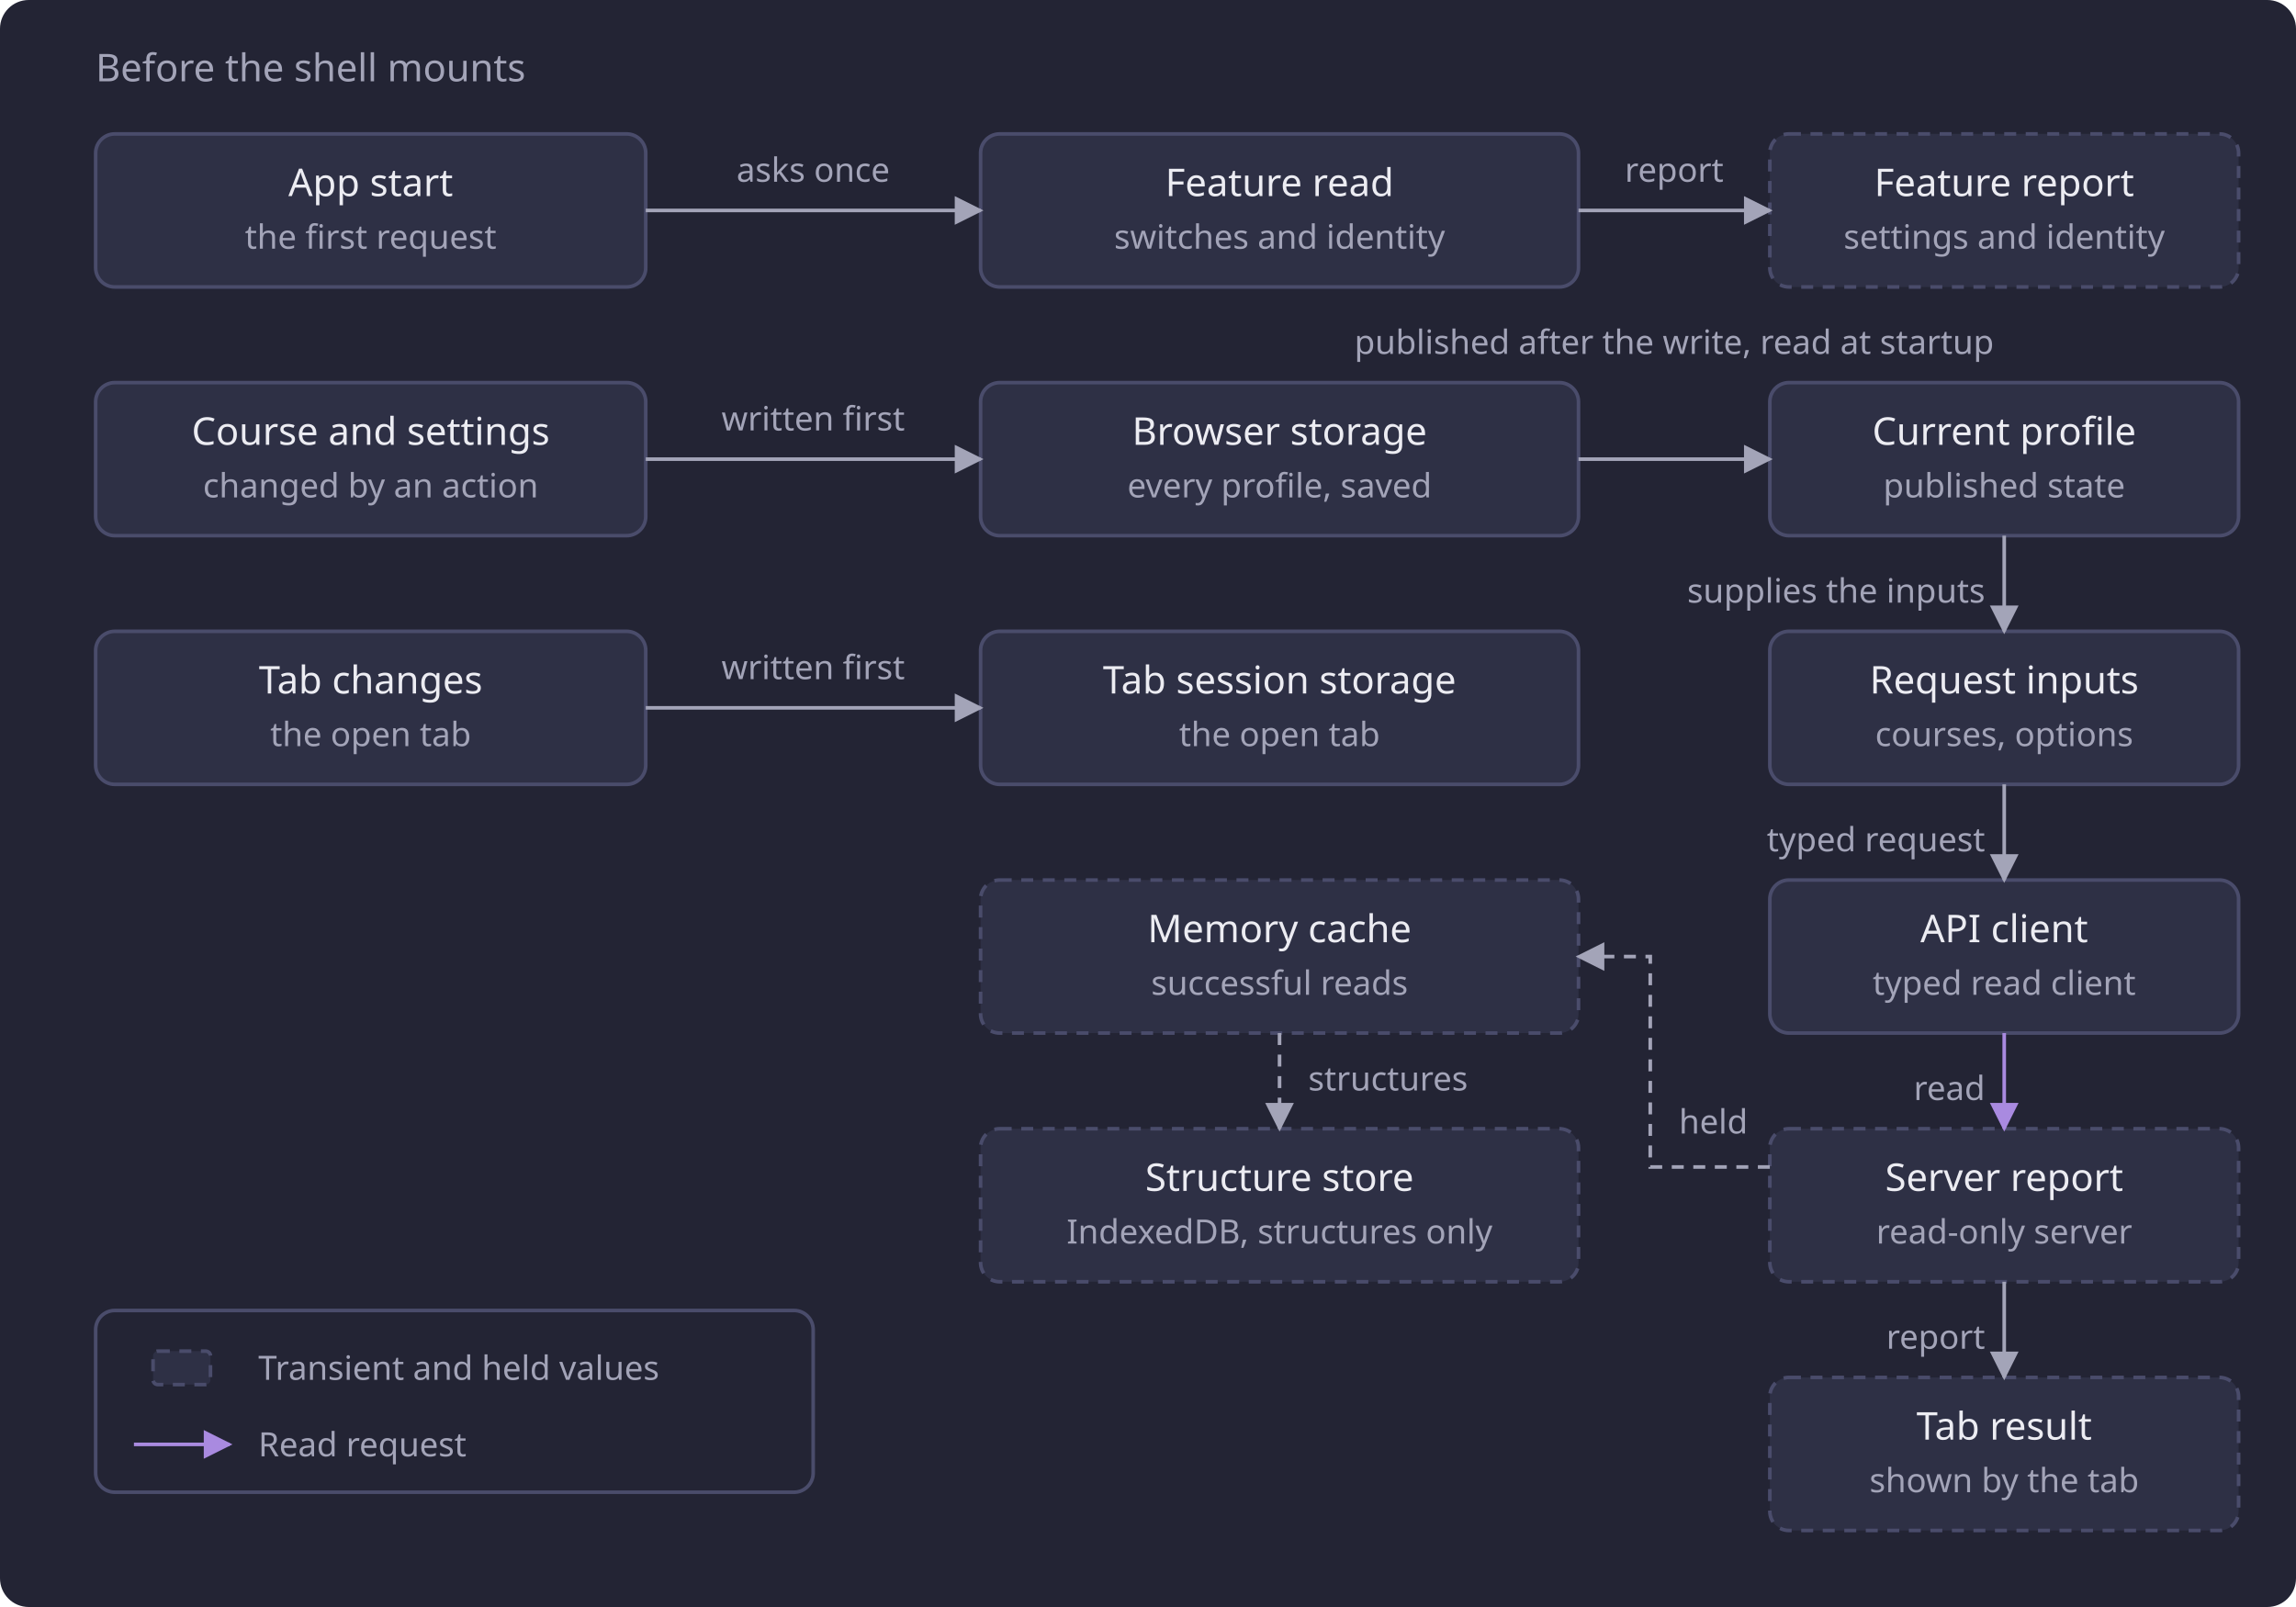
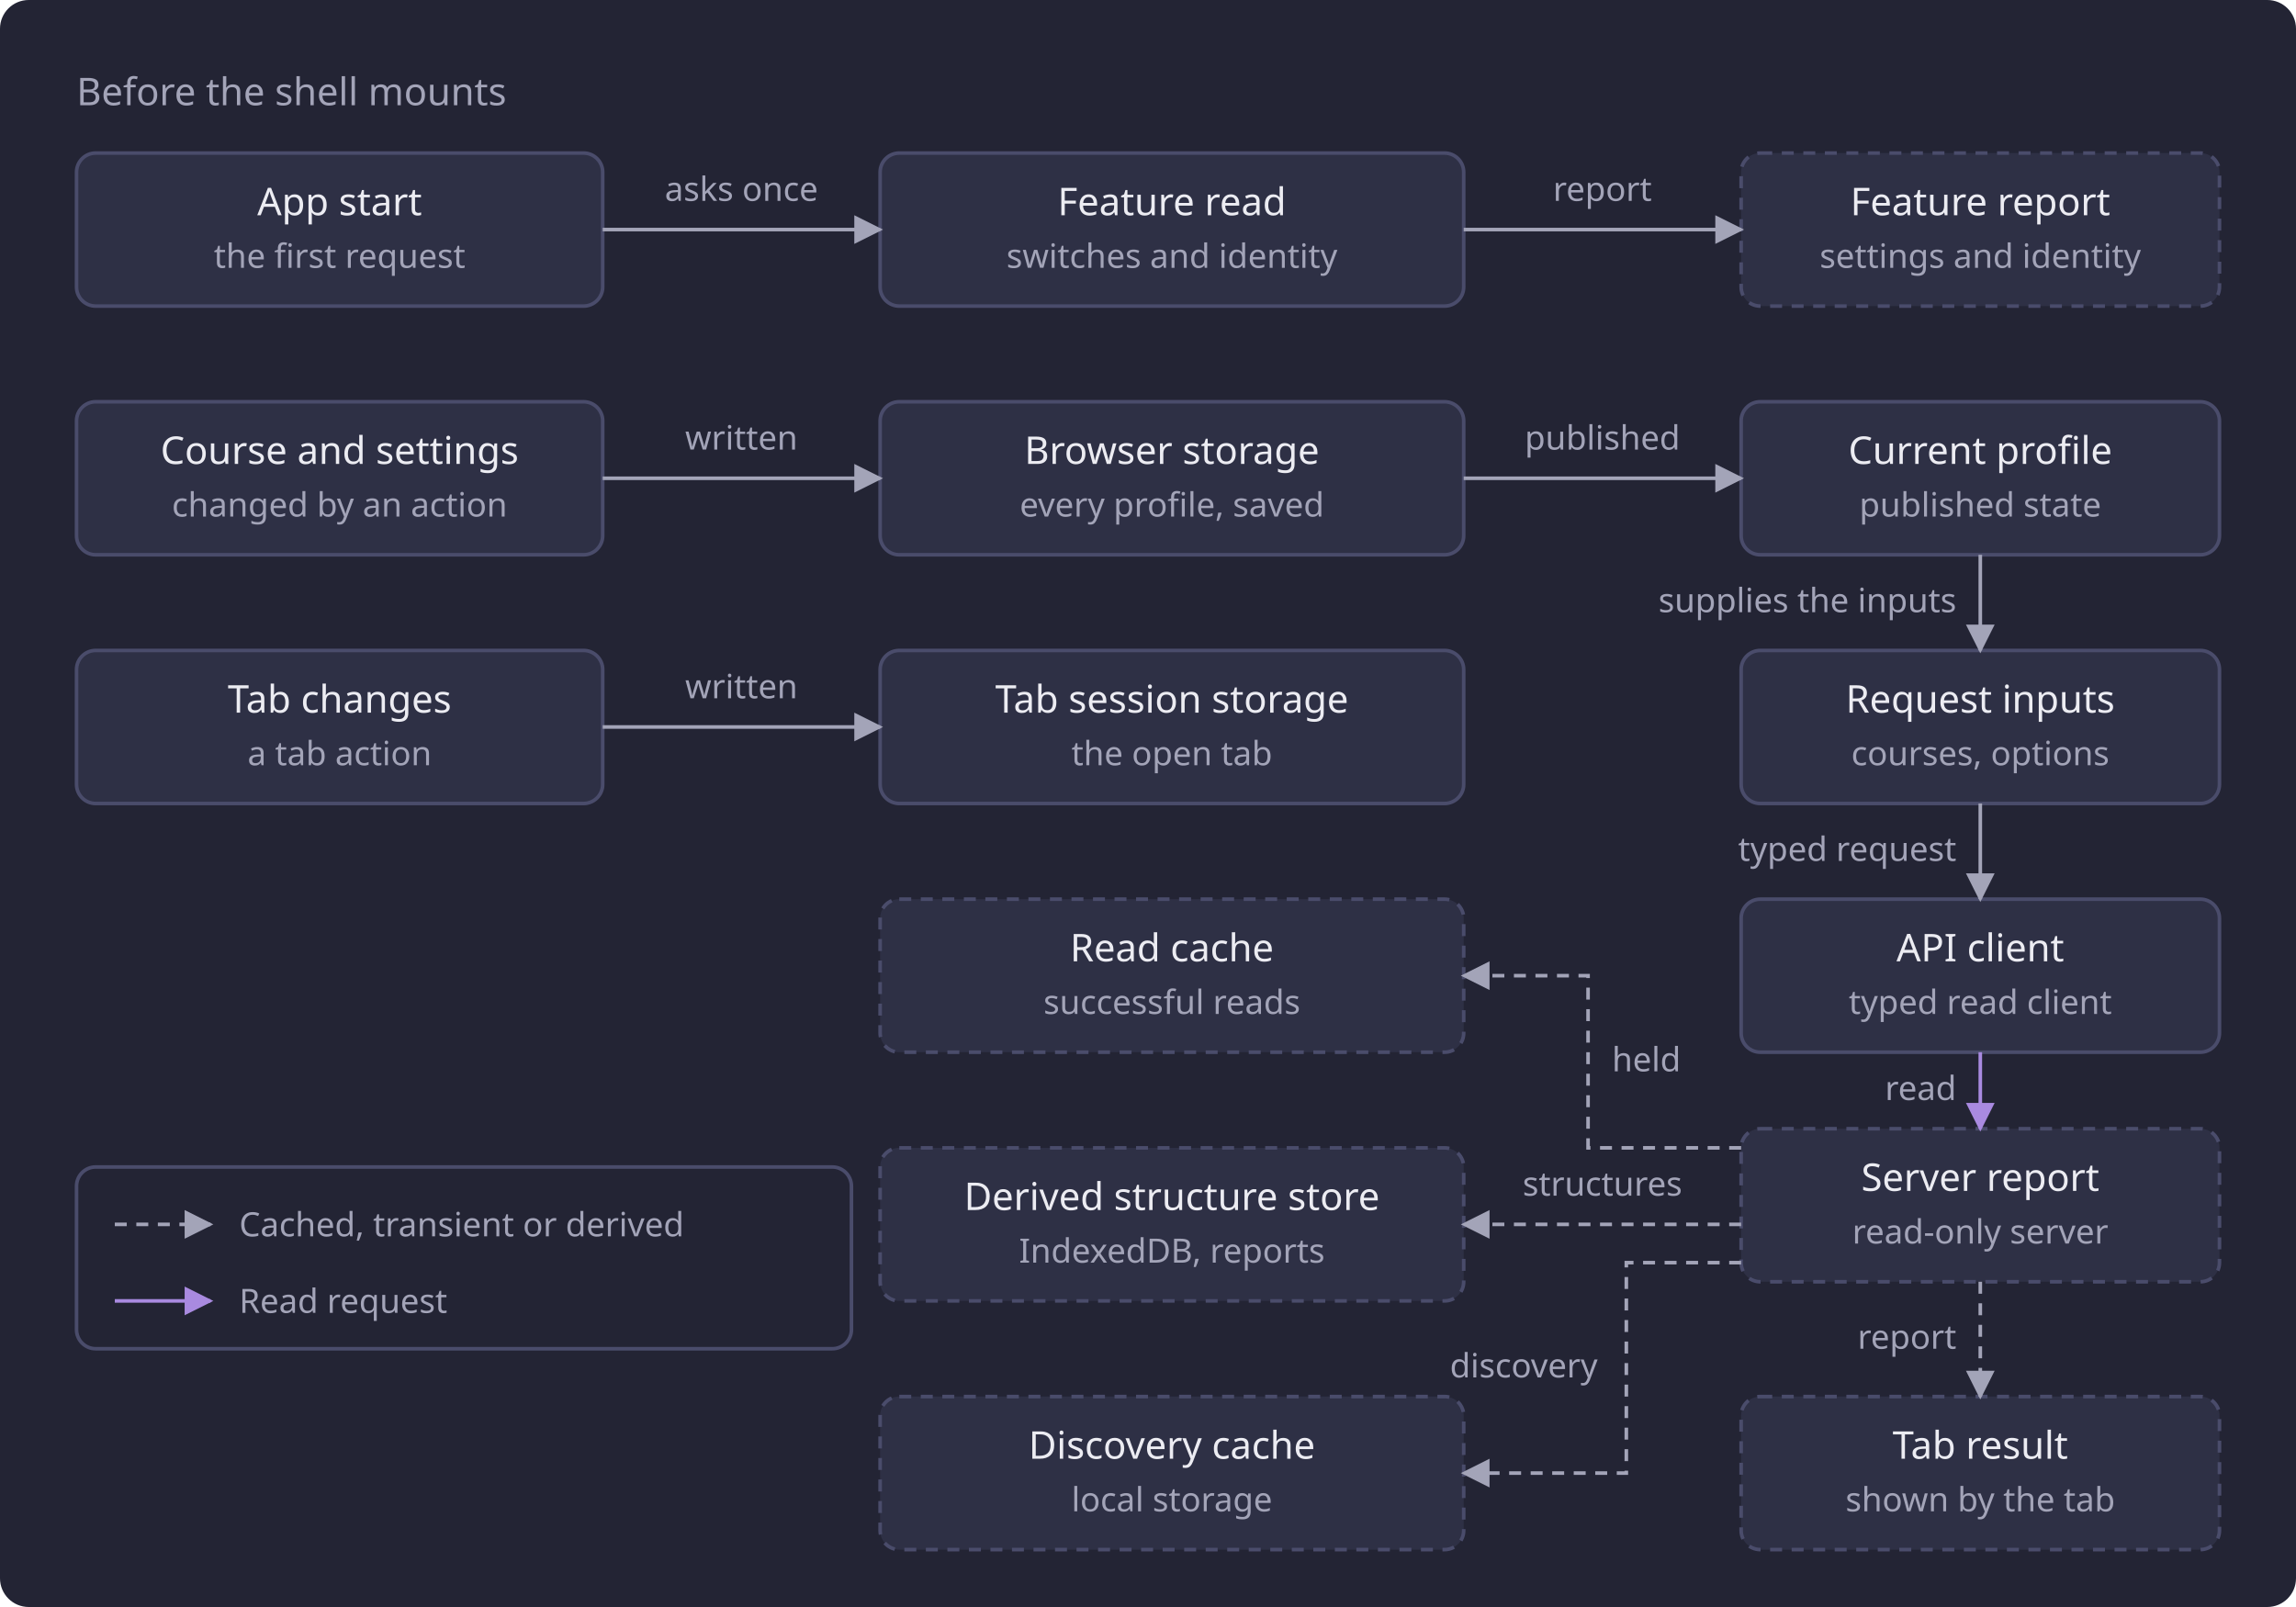
<svg xmlns="http://www.w3.org/2000/svg" viewBox="0 0 960 672" role="img" aria-labelledby="t d" font-family="system-ui, sans-serif">
  <defs>
    <marker id="arrow" viewBox="0 0 10 10" refX="9" refY="5" markerWidth="8" markerHeight="8" orient="auto-start-reverse">
      <path d="M0 0 L10 5 L0 10 z" fill="#a3a4b8" />
    </marker>
    <marker id="arrow-accent" viewBox="0 0 10 10" refX="9" refY="5" markerWidth="8" markerHeight="8" orient="auto-start-reverse">
      <path d="M0 0 L10 5 L0 10 z" fill="#a98ae0" />
    </marker>
  </defs>
  <rect width="960" height="672" rx="12" fill="#232434" />
-   <text x="40" y="34" font-size="16" fill="#a3a4b8">Before the shell mounts</text>
-   <rect x="40" y="56" width="230" height="64" rx="8" fill="#2e3045" stroke="#4a4c6b" stroke-width="1.5" />
-   <text x="155" y="82" text-anchor="middle" font-size="16" fill="#ececf2">App start</text>
-   <text x="155" y="104" text-anchor="middle" font-size="14" fill="#a3a4b8">the first request</text>
-   <rect x="410" y="56" width="250" height="64" rx="8" fill="#2e3045" stroke="#4a4c6b" stroke-width="1.5" />
-   <text x="535" y="82" text-anchor="middle" font-size="16" fill="#ececf2">Feature read</text>
-   <text x="535" y="104" text-anchor="middle" font-size="14" fill="#a3a4b8">switches and identity</text>
-   <rect x="740" y="56" width="196" height="64" rx="8" fill="#2e3045" stroke="#4a4c6b" stroke-width="1.5" stroke-dasharray="5 4" />
-   <text x="838" y="82" text-anchor="middle" font-size="16" fill="#ececf2">Feature report</text>
-   <text x="838" y="104" text-anchor="middle" font-size="14" fill="#a3a4b8">settings and identity</text>
-   <rect x="40" y="160" width="230" height="64" rx="8" fill="#2e3045" stroke="#4a4c6b" stroke-width="1.5" />
-   <text x="155" y="186" text-anchor="middle" font-size="16" fill="#ececf2">Course and settings</text>
-   <text x="155" y="208" text-anchor="middle" font-size="14" fill="#a3a4b8">changed by an action</text>
-   <rect x="410" y="160" width="250" height="64" rx="8" fill="#2e3045" stroke="#4a4c6b" stroke-width="1.5" />
-   <text x="535" y="186" text-anchor="middle" font-size="16" fill="#ececf2">Browser storage</text>
-   <text x="535" y="208" text-anchor="middle" font-size="14" fill="#a3a4b8">every profile, saved</text>
-   <rect x="740" y="160" width="196" height="64" rx="8" fill="#2e3045" stroke="#4a4c6b" stroke-width="1.5" />
-   <text x="838" y="186" text-anchor="middle" font-size="16" fill="#ececf2">Current profile</text>
-   <text x="838" y="208" text-anchor="middle" font-size="14" fill="#a3a4b8">published state</text>
-   <rect x="40" y="264" width="230" height="64" rx="8" fill="#2e3045" stroke="#4a4c6b" stroke-width="1.5" />
-   <text x="155" y="290" text-anchor="middle" font-size="16" fill="#ececf2">Tab changes</text>
-   <text x="155" y="312" text-anchor="middle" font-size="14" fill="#a3a4b8">the open tab</text>
-   <rect x="410" y="264" width="250" height="64" rx="8" fill="#2e3045" stroke="#4a4c6b" stroke-width="1.5" />
-   <text x="535" y="290" text-anchor="middle" font-size="16" fill="#ececf2">Tab session storage</text>
-   <text x="535" y="312" text-anchor="middle" font-size="14" fill="#a3a4b8">the open tab</text>
-   <rect x="740" y="264" width="196" height="64" rx="8" fill="#2e3045" stroke="#4a4c6b" stroke-width="1.5" />
-   <text x="838" y="290" text-anchor="middle" font-size="16" fill="#ececf2">Request inputs</text>
-   <text x="838" y="312" text-anchor="middle" font-size="14" fill="#a3a4b8">courses, options</text>
-   <rect x="740" y="368" width="196" height="64" rx="8" fill="#2e3045" stroke="#4a4c6b" stroke-width="1.5" />
-   <text x="838" y="394" text-anchor="middle" font-size="16" fill="#ececf2">API client</text>
-   <text x="838" y="416" text-anchor="middle" font-size="14" fill="#a3a4b8">typed read client</text>
-   <rect x="740" y="472" width="196" height="64" rx="8" fill="#2e3045" stroke="#4a4c6b" stroke-width="1.5" stroke-dasharray="5 4" />
-   <text x="838" y="498" text-anchor="middle" font-size="16" fill="#ececf2">Server report</text>
-   <text x="838" y="520" text-anchor="middle" font-size="14" fill="#a3a4b8">read-only server</text>
-   <rect x="740" y="576" width="196" height="64" rx="8" fill="#2e3045" stroke="#4a4c6b" stroke-width="1.5" stroke-dasharray="5 4" />
-   <text x="838" y="602" text-anchor="middle" font-size="16" fill="#ececf2">Tab result</text>
-   <text x="838" y="624" text-anchor="middle" font-size="14" fill="#a3a4b8">shown by the tab</text>
-   <rect x="410" y="368" width="250" height="64" rx="8" fill="#2e3045" stroke="#4a4c6b" stroke-width="1.5" stroke-dasharray="5 4" />
-   <text x="535" y="394" text-anchor="middle" font-size="16" fill="#ececf2">Memory cache</text>
-   <text x="535" y="416" text-anchor="middle" font-size="14" fill="#a3a4b8">successful reads</text>
-   <rect x="410" y="472" width="250" height="64" rx="8" fill="#2e3045" stroke="#4a4c6b" stroke-width="1.5" stroke-dasharray="5 4" />
-   <text x="535" y="498" text-anchor="middle" font-size="16" fill="#ececf2">Structure store</text>
-   <text x="535" y="520" text-anchor="middle" font-size="14" fill="#a3a4b8">IndexedDB, structures only</text>
-   <line x1="270" y1="88" x2="410" y2="88" stroke="#a3a4b8" stroke-width="1.5" marker-end="url(#arrow)" />
-   <text x="340" y="76" text-anchor="middle" font-size="14" fill="#a3a4b8">asks once</text>
-   <line x1="660" y1="88" x2="740" y2="88" stroke="#a3a4b8" stroke-width="1.5" marker-end="url(#arrow)" />
-   <text x="700" y="76" text-anchor="middle" font-size="14" fill="#a3a4b8">report</text>
-   <line x1="270" y1="192" x2="410" y2="192" stroke="#a3a4b8" stroke-width="1.5" marker-end="url(#arrow)" />
-   <text x="340" y="180" text-anchor="middle" font-size="14" fill="#a3a4b8">written first</text>
-   <line x1="660" y1="192" x2="740" y2="192" stroke="#a3a4b8" stroke-width="1.5" marker-end="url(#arrow)" />
-   <text x="700" y="148" text-anchor="middle" font-size="14" fill="#a3a4b8">published after the write, read at startup</text>
-   <line x1="270" y1="296" x2="410" y2="296" stroke="#a3a4b8" stroke-width="1.5" marker-end="url(#arrow)" />
-   <text x="340" y="284" text-anchor="middle" font-size="14" fill="#a3a4b8">written first</text>
-   <line x1="838" y1="224" x2="838" y2="264" stroke="#a3a4b8" stroke-width="1.5" marker-end="url(#arrow)" />
-   <text x="830" y="252" text-anchor="end" font-size="14" fill="#a3a4b8">supplies the inputs</text>
-   <line x1="838" y1="328" x2="838" y2="368" stroke="#a3a4b8" stroke-width="1.5" marker-end="url(#arrow)" />
-   <text x="830" y="356" text-anchor="end" font-size="14" fill="#a3a4b8">typed request</text>
-   <line x1="838" y1="432" x2="838" y2="472" stroke="#a98ae0" stroke-width="1.5" marker-end="url(#arrow-accent)" />
-   <text x="830" y="460" text-anchor="end" font-size="14" fill="#a3a4b8">read</text>
-   <line x1="838" y1="536" x2="838" y2="576" stroke="#a3a4b8" stroke-width="1.5" marker-end="url(#arrow)" />
-   <text x="830" y="564" text-anchor="end" font-size="14" fill="#a3a4b8">report</text>
-   <polyline points="740,488 690,488 690,400 660,400" fill="none" stroke="#a3a4b8" stroke-width="1.5" stroke-dasharray="5 4" marker-end="url(#arrow)" />
-   <text x="702" y="474" font-size="14" fill="#a3a4b8">held</text>
-   <line x1="535" y1="432" x2="535" y2="472" stroke="#a3a4b8" stroke-width="1.5" stroke-dasharray="5 4" marker-end="url(#arrow)" />
-   <text x="547" y="456" font-size="14" fill="#a3a4b8">structures</text>
-   <rect x="40" y="548" width="300" height="76" rx="8" fill="none" stroke="#4a4c6b" stroke-width="1.5" />
-   <rect x="64" y="565" width="24" height="14" rx="2" fill="#2e3045" stroke="#4a4c6b" stroke-width="1.5" stroke-dasharray="5 4" />
-   <text x="108" y="577" font-size="14" fill="#a3a4b8">Transient and held values</text>
-   <line x1="56" y1="604" x2="96" y2="604" stroke="#a98ae0" stroke-width="1.5" marker-end="url(#arrow-accent)" />
-   <text x="108" y="609" font-size="14" fill="#a3a4b8">Read request</text>
+   <text x="32" y="44" font-size="16" fill="#a3a4b8">Before the shell mounts</text>
+   <rect x="32" y="64" width="220" height="64" rx="8" fill="#2e3045" stroke="#4a4c6b" stroke-width="1.5" />
+   <text x="142" y="90" text-anchor="middle" font-size="16" fill="#ececf2">App start</text>
+   <text x="142" y="112" text-anchor="middle" font-size="14" fill="#a3a4b8">the first request</text>
+   <rect x="368" y="64" width="244" height="64" rx="8" fill="#2e3045" stroke="#4a4c6b" stroke-width="1.5" />
+   <text x="490" y="90" text-anchor="middle" font-size="16" fill="#ececf2">Feature read</text>
+   <text x="490" y="112" text-anchor="middle" font-size="14" fill="#a3a4b8">switches and identity</text>
+   <rect x="728" y="64" width="200" height="64" rx="8" fill="#2e3045" stroke="#4a4c6b" stroke-width="1.5" stroke-dasharray="5 4" />
+   <text x="828" y="90" text-anchor="middle" font-size="16" fill="#ececf2">Feature report</text>
+   <text x="828" y="112" text-anchor="middle" font-size="14" fill="#a3a4b8">settings and identity</text>
+   <rect x="32" y="168" width="220" height="64" rx="8" fill="#2e3045" stroke="#4a4c6b" stroke-width="1.5" />
+   <text x="142" y="194" text-anchor="middle" font-size="16" fill="#ececf2">Course and settings</text>
+   <text x="142" y="216" text-anchor="middle" font-size="14" fill="#a3a4b8">changed by an action</text>
+   <rect x="368" y="168" width="244" height="64" rx="8" fill="#2e3045" stroke="#4a4c6b" stroke-width="1.5" />
+   <text x="490" y="194" text-anchor="middle" font-size="16" fill="#ececf2">Browser storage</text>
+   <text x="490" y="216" text-anchor="middle" font-size="14" fill="#a3a4b8">every profile, saved</text>
+   <rect x="728" y="168" width="200" height="64" rx="8" fill="#2e3045" stroke="#4a4c6b" stroke-width="1.5" />
+   <text x="828" y="194" text-anchor="middle" font-size="16" fill="#ececf2">Current profile</text>
+   <text x="828" y="216" text-anchor="middle" font-size="14" fill="#a3a4b8">published state</text>
+   <rect x="32" y="272" width="220" height="64" rx="8" fill="#2e3045" stroke="#4a4c6b" stroke-width="1.5" />
+   <text x="142" y="298" text-anchor="middle" font-size="16" fill="#ececf2">Tab changes</text>
+   <text x="142" y="320" text-anchor="middle" font-size="14" fill="#a3a4b8">a tab action</text>
+   <rect x="368" y="272" width="244" height="64" rx="8" fill="#2e3045" stroke="#4a4c6b" stroke-width="1.5" />
+   <text x="490" y="298" text-anchor="middle" font-size="16" fill="#ececf2">Tab session storage</text>
+   <text x="490" y="320" text-anchor="middle" font-size="14" fill="#a3a4b8">the open tab</text>
+   <rect x="728" y="272" width="200" height="64" rx="8" fill="#2e3045" stroke="#4a4c6b" stroke-width="1.5" />
+   <text x="828" y="298" text-anchor="middle" font-size="16" fill="#ececf2">Request inputs</text>
+   <text x="828" y="320" text-anchor="middle" font-size="14" fill="#a3a4b8">courses, options</text>
+   <rect x="368" y="376" width="244" height="64" rx="8" fill="#2e3045" stroke="#4a4c6b" stroke-width="1.5" stroke-dasharray="5 4" />
+   <text x="490" y="402" text-anchor="middle" font-size="16" fill="#ececf2">Read cache</text>
+   <text x="490" y="424" text-anchor="middle" font-size="14" fill="#a3a4b8">successful reads</text>
+   <rect x="728" y="376" width="200" height="64" rx="8" fill="#2e3045" stroke="#4a4c6b" stroke-width="1.5" />
+   <text x="828" y="402" text-anchor="middle" font-size="16" fill="#ececf2">API client</text>
+   <text x="828" y="424" text-anchor="middle" font-size="14" fill="#a3a4b8">typed read client</text>
+   <rect x="368" y="480" width="244" height="64" rx="8" fill="#2e3045" stroke="#4a4c6b" stroke-width="1.5" stroke-dasharray="5 4" />
+   <text x="490" y="506" text-anchor="middle" font-size="16" fill="#ececf2">Derived structure store</text>
+   <text x="490" y="528" text-anchor="middle" font-size="14" fill="#a3a4b8">IndexedDB, reports</text>
+   <rect x="728" y="472" width="200" height="64" rx="8" fill="#2e3045" stroke="#4a4c6b" stroke-width="1.5" stroke-dasharray="5 4" />
+   <text x="828" y="498" text-anchor="middle" font-size="16" fill="#ececf2">Server report</text>
+   <text x="828" y="520" text-anchor="middle" font-size="14" fill="#a3a4b8">read-only server</text>
+   <rect x="368" y="584" width="244" height="64" rx="8" fill="#2e3045" stroke="#4a4c6b" stroke-width="1.5" stroke-dasharray="5 4" />
+   <text x="490" y="610" text-anchor="middle" font-size="16" fill="#ececf2">Discovery cache</text>
+   <text x="490" y="632" text-anchor="middle" font-size="14" fill="#a3a4b8">local storage</text>
+   <rect x="728" y="584" width="200" height="64" rx="8" fill="#2e3045" stroke="#4a4c6b" stroke-width="1.5" stroke-dasharray="5 4" />
+   <text x="828" y="610" text-anchor="middle" font-size="16" fill="#ececf2">Tab result</text>
+   <text x="828" y="632" text-anchor="middle" font-size="14" fill="#a3a4b8">shown by the tab</text>
+   <line x1="252" y1="96" x2="368" y2="96" stroke="#a3a4b8" stroke-width="1.5" marker-end="url(#arrow)" />
+   <text x="310" y="84" text-anchor="middle" font-size="14" fill="#a3a4b8">asks once</text>
+   <line x1="612" y1="96" x2="728" y2="96" stroke="#a3a4b8" stroke-width="1.5" marker-end="url(#arrow)" />
+   <text x="670" y="84" text-anchor="middle" font-size="14" fill="#a3a4b8">report</text>
+   <line x1="252" y1="200" x2="368" y2="200" stroke="#a3a4b8" stroke-width="1.5" marker-end="url(#arrow)" />
+   <text x="310" y="188" text-anchor="middle" font-size="14" fill="#a3a4b8">written</text>
+   <line x1="612" y1="200" x2="728" y2="200" stroke="#a3a4b8" stroke-width="1.5" marker-end="url(#arrow)" />
+   <text x="670" y="188" text-anchor="middle" font-size="14" fill="#a3a4b8">published</text>
+   <line x1="252" y1="304" x2="368" y2="304" stroke="#a3a4b8" stroke-width="1.5" marker-end="url(#arrow)" />
+   <text x="310" y="292" text-anchor="middle" font-size="14" fill="#a3a4b8">written</text>
+   <line x1="828" y1="232" x2="828" y2="272" stroke="#a3a4b8" stroke-width="1.5" marker-end="url(#arrow)" />
+   <text x="818" y="256" text-anchor="end" font-size="14" fill="#a3a4b8">supplies the inputs</text>
+   <line x1="828" y1="336" x2="828" y2="376" stroke="#a3a4b8" stroke-width="1.5" marker-end="url(#arrow)" />
+   <text x="818" y="360" text-anchor="end" font-size="14" fill="#a3a4b8">typed request</text>
+   <line x1="828" y1="440" x2="828" y2="472" stroke="#a98ae0" stroke-width="1.5" marker-end="url(#arrow-accent)" />
+   <text x="818" y="460" text-anchor="end" font-size="14" fill="#a3a4b8">read</text>
+   <line x1="828" y1="536" x2="828" y2="584" stroke="#a3a4b8" stroke-width="1.5" stroke-dasharray="5 4" marker-end="url(#arrow)" />
+   <text x="818" y="564" text-anchor="end" font-size="14" fill="#a3a4b8">report</text>
+   <polyline points="728,480 664,480 664,408 612,408" fill="none" stroke="#a3a4b8" stroke-width="1.5" stroke-dasharray="5 4" marker-end="url(#arrow)" />
+   <text x="674" y="448" font-size="14" fill="#a3a4b8">held</text>
+   <line x1="728" y1="512" x2="612" y2="512" stroke="#a3a4b8" stroke-width="1.5" stroke-dasharray="5 4" marker-end="url(#arrow)" />
+   <text x="670" y="500" text-anchor="middle" font-size="14" fill="#a3a4b8">structures</text>
+   <polyline points="728,528 680,528 680,616 612,616" fill="none" stroke="#a3a4b8" stroke-width="1.5" stroke-dasharray="5 4" marker-end="url(#arrow)" />
+   <text x="668" y="576" text-anchor="end" font-size="14" fill="#a3a4b8">discovery</text>
+   <rect x="32" y="488" width="324" height="76" rx="8" fill="none" stroke="#4a4c6b" stroke-width="1.5" />
+   <line x1="48" y1="512" x2="88" y2="512" stroke="#a3a4b8" stroke-width="1.5" stroke-dasharray="5 4" marker-end="url(#arrow)" />
+   <text x="100" y="517" font-size="14" fill="#a3a4b8">Cached, transient or derived</text>
+   <line x1="48" y1="544" x2="88" y2="544" stroke="#a98ae0" stroke-width="1.5" marker-end="url(#arrow-accent)" />
+   <text x="100" y="549" font-size="14" fill="#a3a4b8">Read request</text>
</svg>
